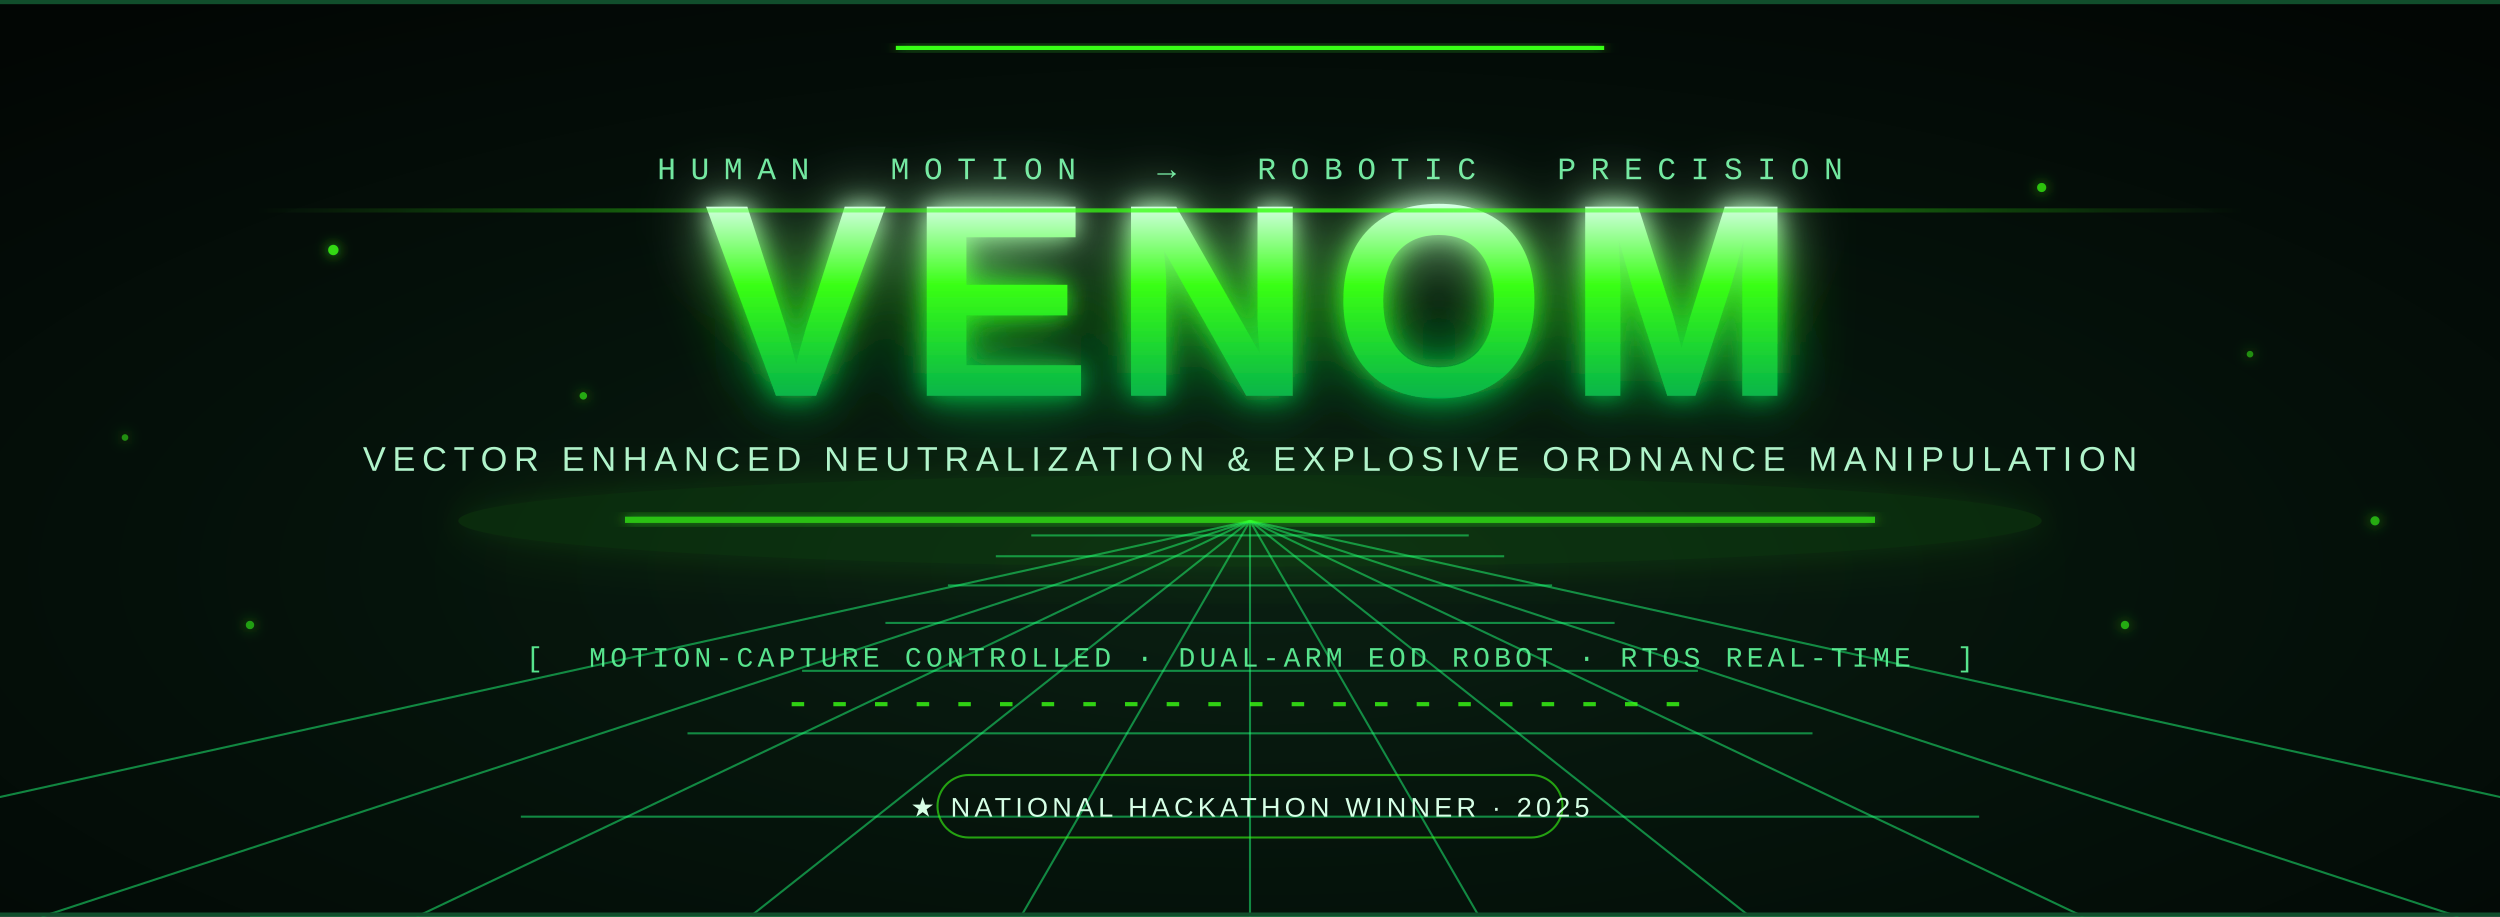
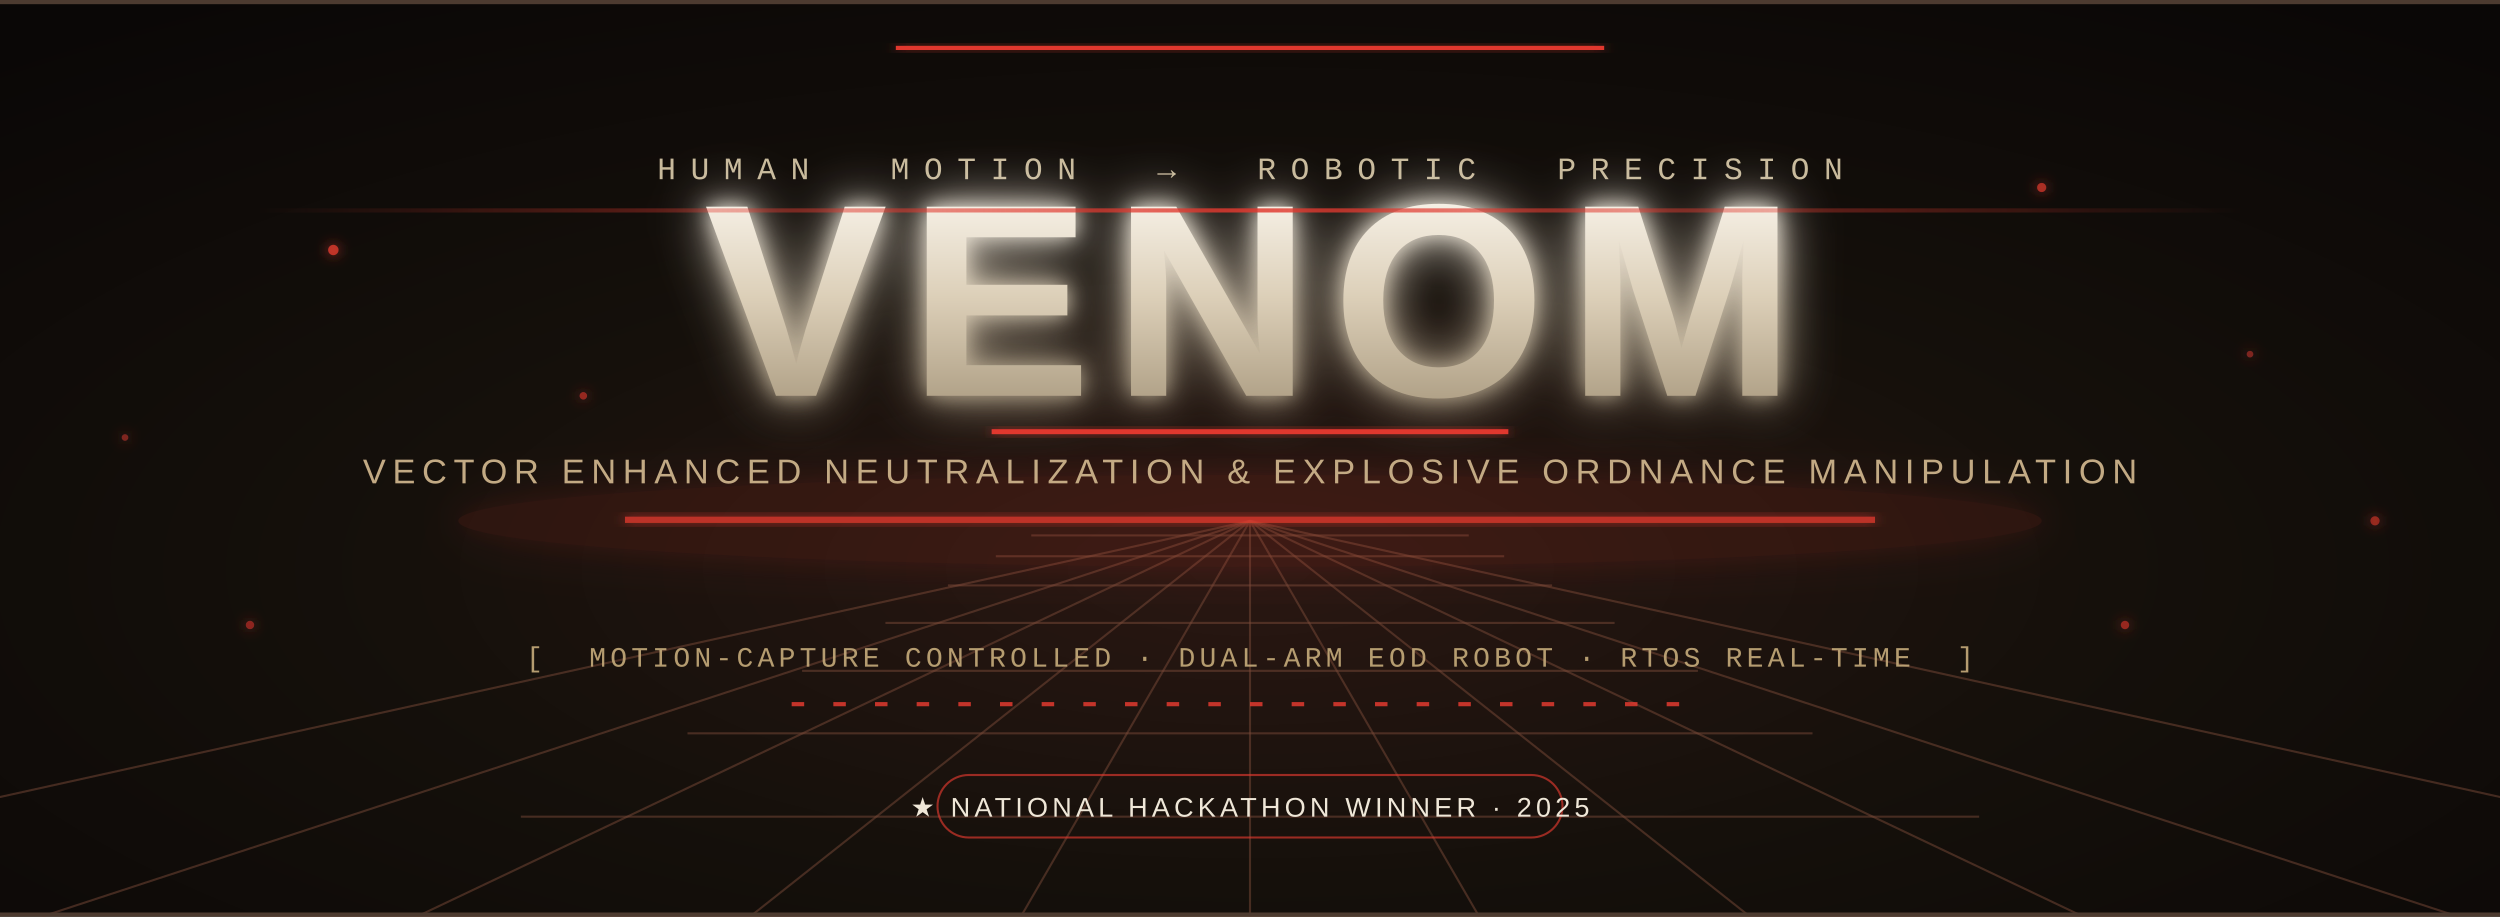
<svg xmlns="http://www.w3.org/2000/svg" viewBox="0 0 1200 440" width="1200" height="440" role="img" aria-label="VENOM - Vector Enhanced Neutralization and Explosive Ordnance Manipulation">
  <defs>
    <radialGradient id="bgGlow" cx="50%" cy="62%" r="75%">
-       <stop offset="0%" stop-color="#0a1f12" />
-       <stop offset="45%" stop-color="#05130b" />
-       <stop offset="100%" stop-color="#020604" />
+       <stop offset="0%" stop-color="#2a1712" />
+       <stop offset="45%" stop-color="#15100b" />
+       <stop offset="100%" stop-color="#0a0706" />
    </radialGradient>
    <linearGradient id="titleFill" x1="0" y1="0" x2="0" y2="1">
-       <stop offset="0%" stop-color="#d6ffe6" />
-       <stop offset="42%" stop-color="#39ff14" />
-       <stop offset="100%" stop-color="#06b34a" />
+       <stop offset="0%" stop-color="#f5efe4" />
+       <stop offset="48%" stop-color="#dccfb8" />
+       <stop offset="100%" stop-color="#b1a288" />
    </linearGradient>
    <linearGradient id="scanFade" x1="0" y1="0" x2="1" y2="0">
-       <stop offset="0%" stop-color="#39ff14" stop-opacity="0" />
-       <stop offset="50%" stop-color="#39ff14" stop-opacity="0.85" />
-       <stop offset="100%" stop-color="#39ff14" stop-opacity="0" />
+       <stop offset="0%" stop-color="#e0392f" stop-opacity="0" />
+       <stop offset="50%" stop-color="#e0392f" stop-opacity="0.85" />
+       <stop offset="100%" stop-color="#e0392f" stop-opacity="0" />
    </linearGradient>
    <filter id="neon" x="-40%" y="-40%" width="180%" height="180%">
-       <feGaussianBlur stdDeviation="6" result="b1" />
-       <feGaussianBlur stdDeviation="14" result="b2" />
+       <feGaussianBlur stdDeviation="5" result="b1" />
+       <feGaussianBlur stdDeviation="12" result="b2" />
      <feMerge>
        <feMergeNode in="b2" />
        <feMergeNode in="b1" />
        <feMergeNode in="SourceGraphic" />
      </feMerge>
    </filter>
    <filter id="softGlow" x="-60%" y="-60%" width="220%" height="220%">
      <feGaussianBlur stdDeviation="3" result="b" />
      <feMerge>
        <feMergeNode in="b" />
        <feMergeNode in="SourceGraphic" />
      </feMerge>
    </filter>
    <style>
-       @keyframes flick { 0%,100%{opacity:1} 47%{opacity:.92} 50%{opacity:.6} 53%{opacity:.95} 78%{opacity:.85} }
+       @keyframes flick { 0%,100%{opacity:1} 47%{opacity:.94} 50%{opacity:.7} 53%{opacity:.96} 78%{opacity:.88} }
      @keyframes breathe { 0%,100%{opacity:.55} 50%{opacity:1} }
      @keyframes drift { 0%{transform:translateY(0)} 50%{transform:translateY(-10px)} 100%{transform:translateY(0)} }
      @keyframes scanY { 0%{transform:translateY(0);opacity:0} 8%{opacity:.9} 92%{opacity:.9} 100%{transform:translateY(300px);opacity:0} }
-       @keyframes gridPulse { 0%,100%{opacity:.32} 50%{opacity:.6} }
+       @keyframes gridPulse { 0%,100%{opacity:.26} 50%{opacity:.5} }
      @keyframes dash { to{stroke-dashoffset:-200} }
      .title{ font-family:'Arial Black','Helvetica Neue',Arial,sans-serif; font-weight:900; animation:flick 6s infinite ease-in-out; }
      .grid{ animation:gridPulse 5s infinite ease-in-out; }
      .scan{ animation:scanY 5.5s infinite linear; }
      .p1{ animation:drift 6s infinite ease-in-out }
      .p2{ animation:drift 7.5s infinite ease-in-out }
      .p3{ animation:drift 9s infinite ease-in-out }
      .pulse{ animation:breathe 3.5s infinite ease-in-out }
      .runner{ stroke-dasharray:6 14; animation:dash 3s infinite linear }
    </style>
  </defs>
  <rect width="1200" height="440" fill="url(#bgGlow)" />
-   <g class="grid" stroke="#1eff7a" stroke-opacity="0.5" stroke-width="1">
+   <g class="grid" stroke="#7a4a39" stroke-opacity="0.5" stroke-width="1">
    <line x1="600" y1="250" x2="-260" y2="440" />
    <line x1="600" y1="250" x2="20" y2="440" />
    <line x1="600" y1="250" x2="200" y2="440" />
    <line x1="600" y1="250" x2="360" y2="440" />
    <line x1="600" y1="250" x2="490" y2="440" />
    <line x1="600" y1="250" x2="600" y2="440" />
    <line x1="600" y1="250" x2="710" y2="440" />
    <line x1="600" y1="250" x2="840" y2="440" />
    <line x1="600" y1="250" x2="1000" y2="440" />
    <line x1="600" y1="250" x2="1180" y2="440" />
    <line x1="600" y1="250" x2="1460" y2="440" />
    <line x1="120" y1="440" x2="1080" y2="440" />
    <line x1="250" y1="392" x2="950" y2="392" />
    <line x1="330" y1="352" x2="870" y2="352" />
    <line x1="385" y1="322" x2="815" y2="322" />
    <line x1="425" y1="299" x2="775" y2="299" />
    <line x1="455" y1="281" x2="745" y2="281" />
    <line x1="478" y1="267" x2="722" y2="267" />
    <line x1="495" y1="257" x2="705" y2="257" />
  </g>
-   <rect class="pulse" x="300" y="248" width="600" height="3" fill="#39ff14" filter="url(#softGlow)" opacity="0.7" />
-   <ellipse cx="600" cy="250" rx="380" ry="22" fill="#39ff14" opacity="0.10" filter="url(#neon)" />
-   <g fill="#39ff14" filter="url(#softGlow)">
+   <rect class="pulse" x="300" y="248" width="600" height="3" fill="#e0392f" filter="url(#softGlow)" opacity="0.8" />
+   <ellipse cx="600" cy="250" rx="380" ry="22" fill="#e0392f" opacity="0.12" filter="url(#neon)" />
+   <g fill="#e0392f" filter="url(#softGlow)">
    <circle class="p1" cx="160" cy="120" r="2.5" opacity="0.8" />
    <circle class="p2" cx="280" cy="190" r="1.8" opacity="0.6" />
    <circle class="p3" cx="980" cy="90" r="2.2" opacity="0.7" />
    <circle class="p1" cx="1080" cy="170" r="1.6" opacity="0.5" />
    <circle class="p2" cx="1020" cy="300" r="2" opacity="0.6" />
    <circle class="p3" cx="120" cy="300" r="2" opacity="0.55" />
    <circle class="p2" cx="60" cy="210" r="1.6" opacity="0.5" />
    <circle class="p1" cx="1140" cy="250" r="2.2" opacity="0.6" />
  </g>
-   <rect x="0" y="0" width="1200" height="2" fill="#114e2c" />
-   <rect x="0" y="438" width="1200" height="2" fill="#114e2c" />
-   <rect class="pulse" x="430" y="22" width="340" height="2" fill="#39ff14" filter="url(#softGlow)" />
-   <text x="600" y="86" text-anchor="middle" fill="#7dffb0" font-family="'Courier New',monospace" font-size="15" letter-spacing="7" opacity="0.9">HUMAN  MOTION  →  ROBOTIC  PRECISION</text>
+   <rect x="0" y="0" width="1200" height="2" fill="#4d3b30" />
+   <rect x="0" y="438" width="1200" height="2" fill="#4d3b30" />
+   <rect class="pulse" x="430" y="22" width="340" height="2" fill="#e0392f" filter="url(#softGlow)" />
+   <text x="600" y="86" text-anchor="middle" fill="#d8c9a8" font-family="'Courier New',monospace" font-size="15" letter-spacing="7" opacity="0.92">HUMAN  MOTION  →  ROBOTIC  PRECISION</text>
  <g filter="url(#neon)">
    <text class="title" x="600" y="190" text-anchor="middle" fill="url(#titleFill)" font-size="132" letter-spacing="10">VENOM</text>
  </g>
-   <text x="600" y="226" text-anchor="middle" fill="#baffd4" font-family="'Arial',sans-serif" font-size="16.5" letter-spacing="3.2" opacity="0.95">VECTOR ENHANCED NEUTRALIZATION &amp; EXPLOSIVE ORDNANCE MANIPULATION</text>
-   <text x="600" y="320" text-anchor="middle" fill="#5ef598" font-family="'Courier New',monospace" font-size="13.5" letter-spacing="2" opacity="0.92">[  MOTION-CAPTURE CONTROLLED · DUAL-ARM EOD ROBOT · RTOS REAL-TIME  ]</text>
-   <line class="runner" x1="380" y1="338" x2="820" y2="338" stroke="#39ff14" stroke-width="2" opacity="0.8" />
+   <rect class="pulse" x="476" y="206" width="248" height="2.4" fill="#e0392f" filter="url(#softGlow)" />
+   <text x="600" y="232" text-anchor="middle" fill="#cbb189" font-family="'Arial',sans-serif" font-size="16.5" letter-spacing="3.2" opacity="0.95">VECTOR ENHANCED NEUTRALIZATION &amp; EXPLOSIVE ORDNANCE MANIPULATION</text>
+   <text x="600" y="320" text-anchor="middle" fill="#c2a878" font-family="'Courier New',monospace" font-size="13.5" letter-spacing="2" opacity="0.92">[  MOTION-CAPTURE CONTROLLED · DUAL-ARM EOD ROBOT · RTOS REAL-TIME  ]</text>
+   <line class="runner" x1="380" y1="338" x2="820" y2="338" stroke="#e0392f" stroke-width="2" opacity="0.85" />
  <g class="pulse" transform="translate(600,372)">
-     <rect x="-150" y="0" width="300" height="30" rx="15" fill="none" stroke="#39ff14" stroke-opacity="0.6" />
-     <text x="0" y="20" text-anchor="middle" fill="#d6ffe6" font-family="'Arial',sans-serif" font-size="13" letter-spacing="2">★ NATIONAL HACKATHON WINNER · 2025</text>
+     <rect x="-150" y="0" width="300" height="30" rx="15" fill="none" stroke="#e0392f" stroke-opacity="0.65" />
+     <text x="0" y="20" text-anchor="middle" fill="#efe7d8" font-family="'Arial',sans-serif" font-size="13" letter-spacing="2">★ NATIONAL HACKATHON WINNER · 2025</text>
  </g>
  <rect class="scan" x="120" y="100" width="960" height="2" fill="url(#scanFade)" />
</svg>
